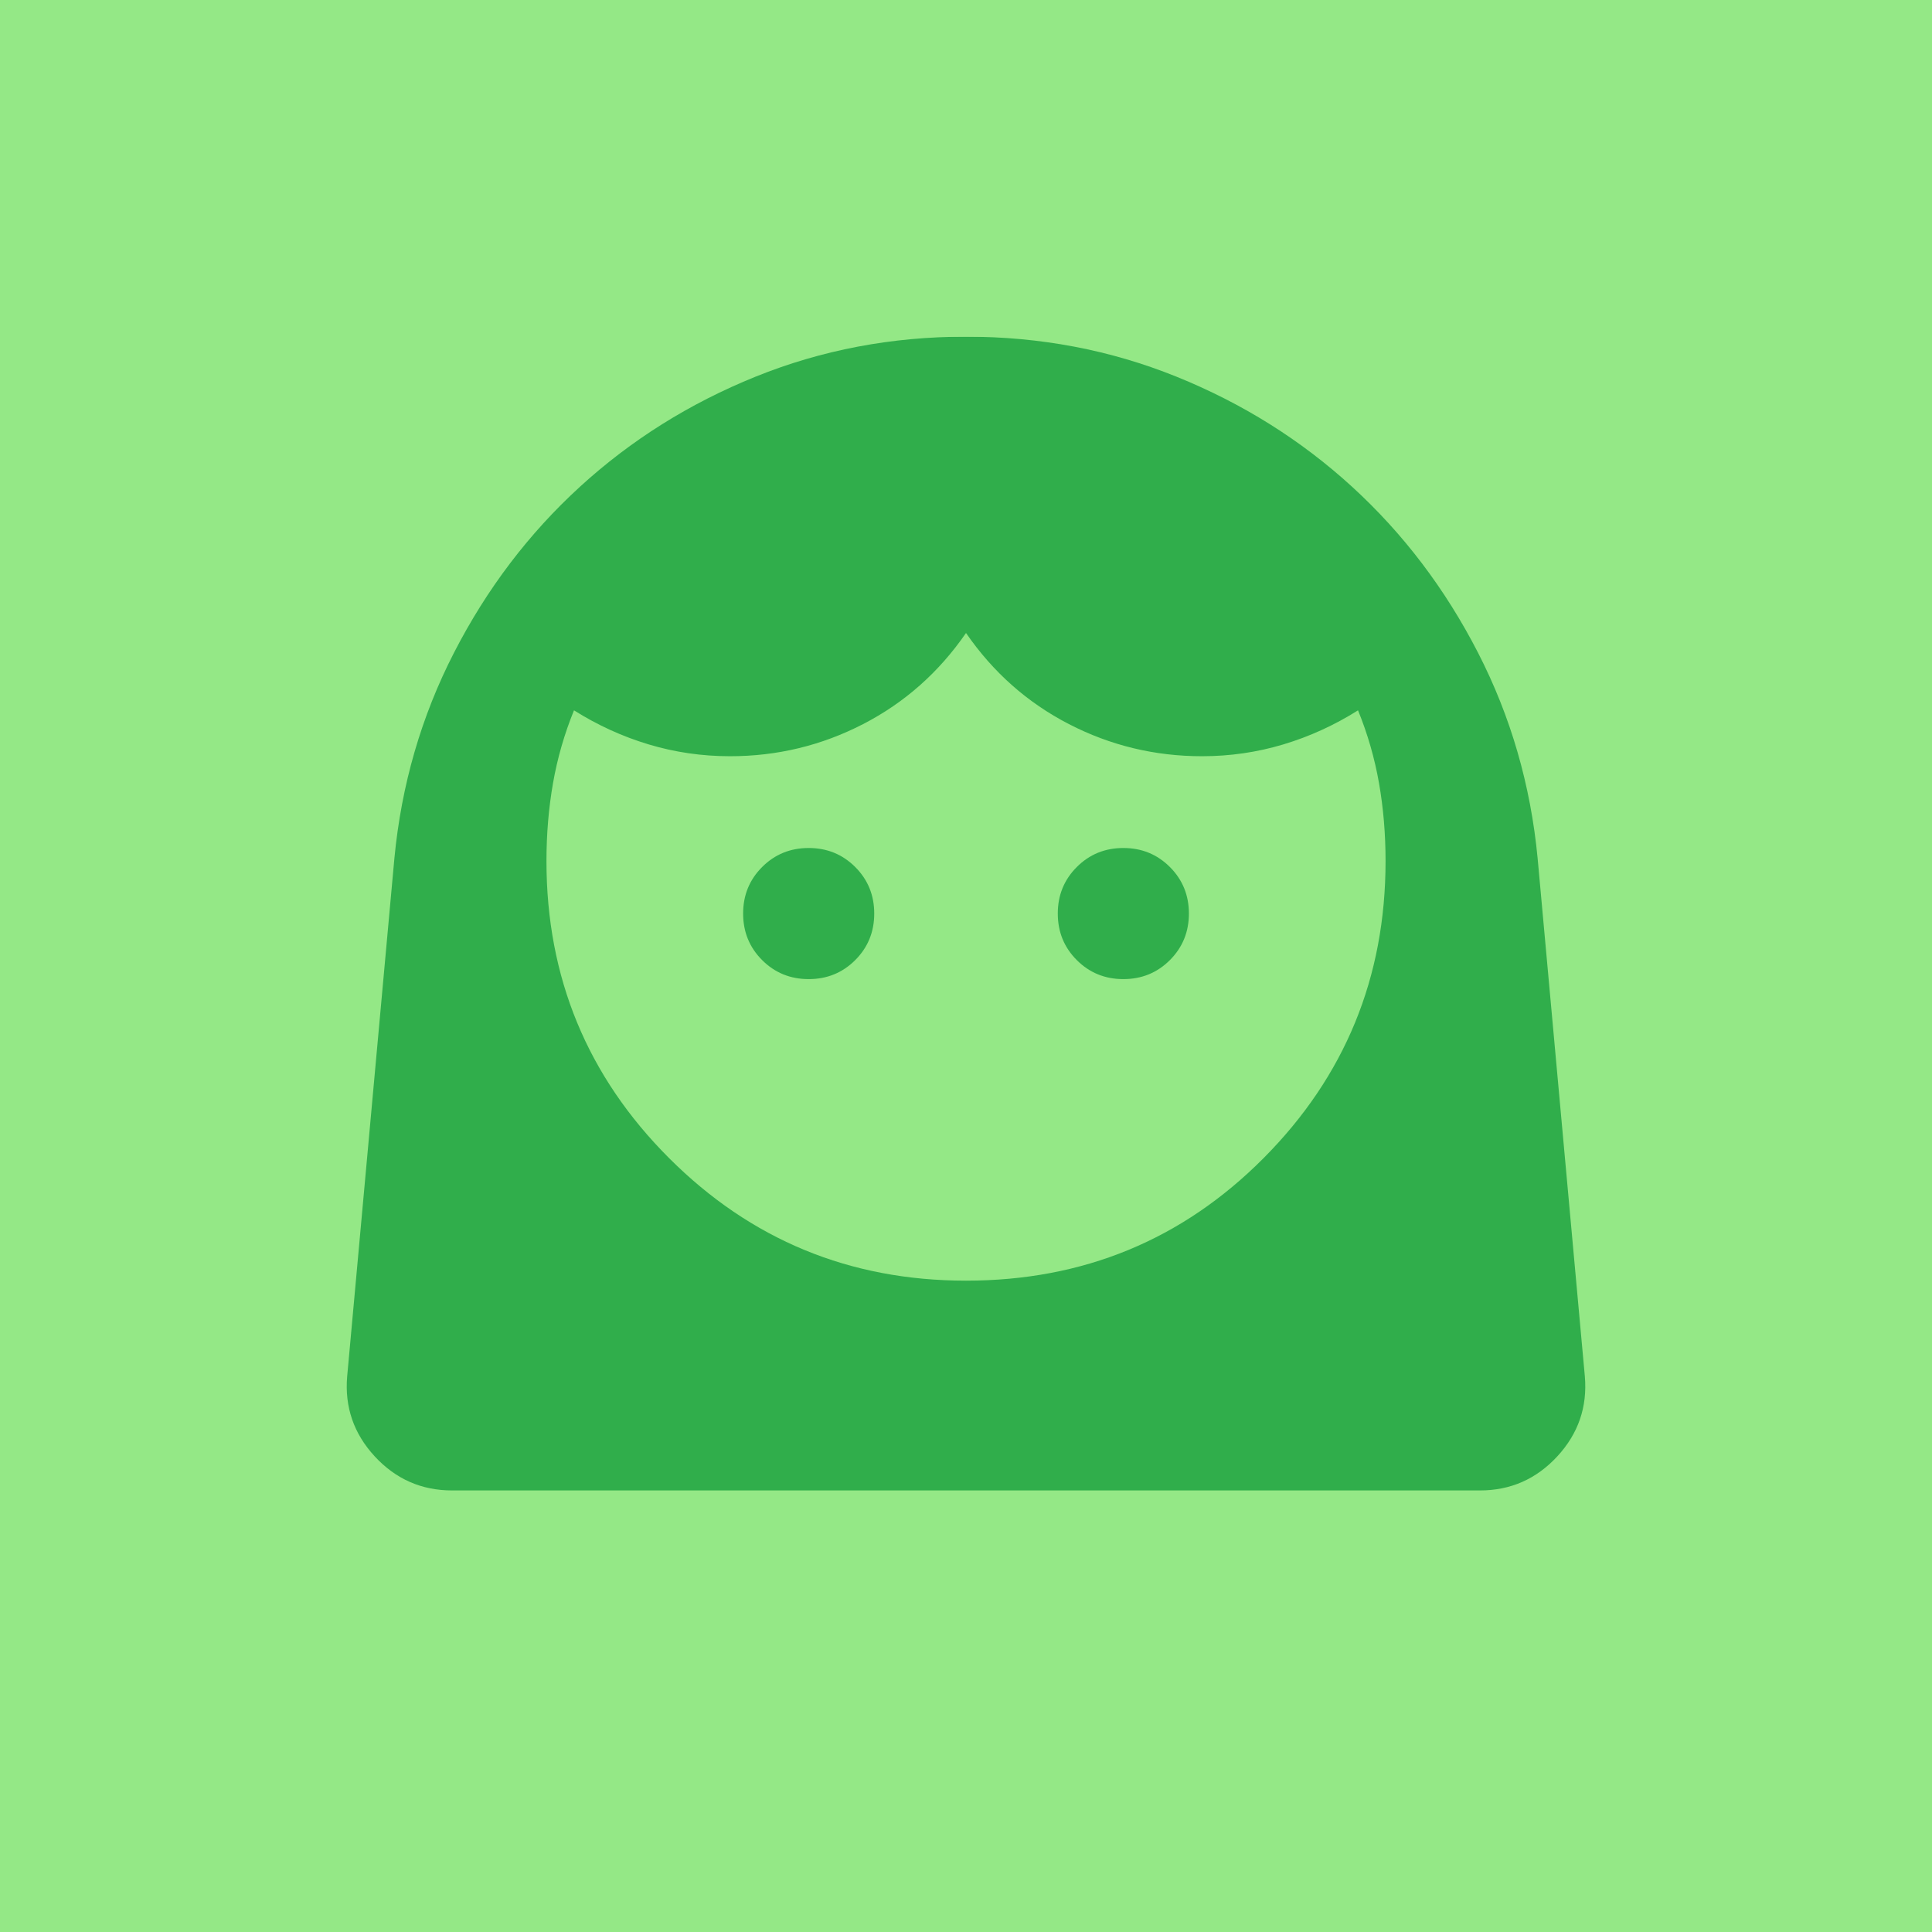
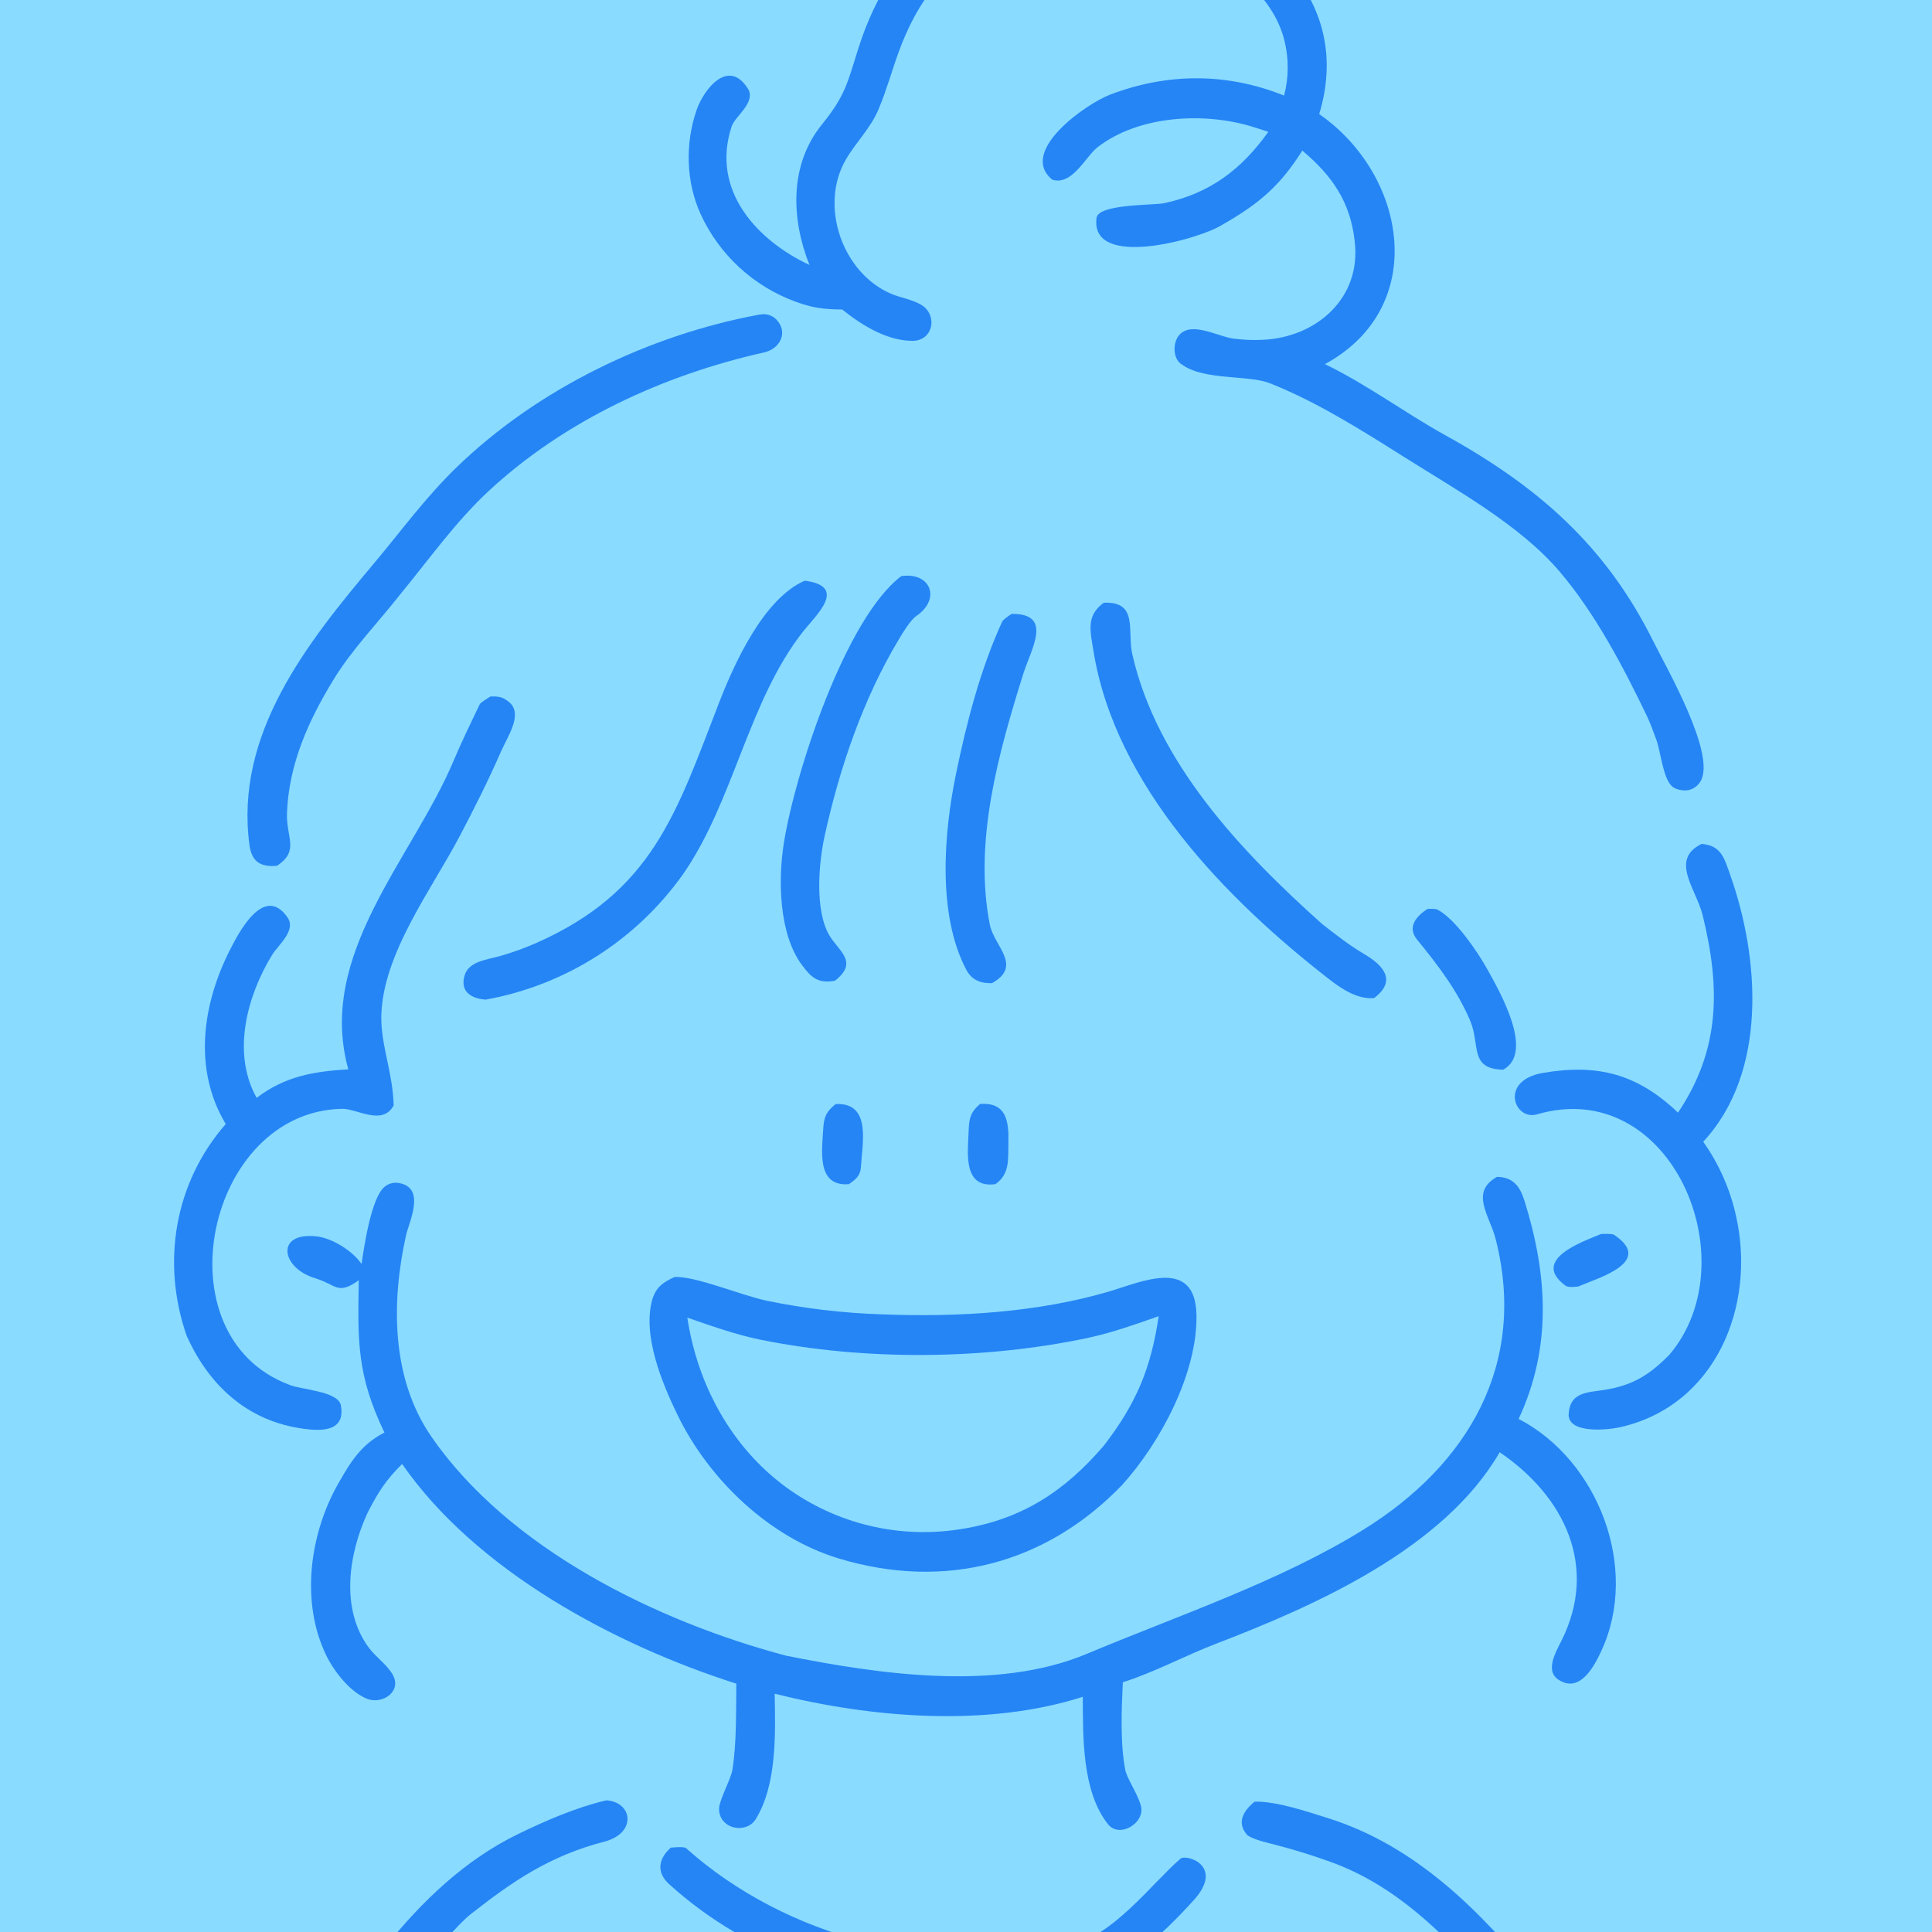
<svg xmlns="http://www.w3.org/2000/svg" width="746" height="746" viewBox="0 0 746 746" fill="none">
-   <rect width="746" height="746" fill="#94E886" />
-   <mask id="mask0_689_387" style="mask-type:alpha" maskUnits="userSpaceOnUse" x="130" y="130" width="486" height="486">
-     <rect x="130" y="130" width="486" height="486" fill="#D9D9D9" />
-   </mask>
-   <g mask="url(#mask0_689_387)">
-     <path d="M373.004 494.5C418.229 494.5 456.536 478.722 487.923 447.166C519.311 415.609 535.004 377.388 535.004 332.5C535.004 322.038 534.161 311.997 532.473 302.378C530.786 292.759 528.086 283.394 524.373 274.281C515.261 280.019 505.642 284.406 495.517 287.444C485.392 290.481 474.929 292 464.129 292C445.904 292 428.776 287.866 412.745 279.597C396.714 271.328 383.467 259.6 373.004 244.413C362.542 259.6 349.295 271.328 333.264 279.597C317.233 287.866 300.105 292 281.88 292C271.08 292 260.617 290.481 250.492 287.444C240.367 284.406 230.748 280.019 221.636 274.281C217.923 283.394 215.223 292.759 213.536 302.378C211.848 311.997 211.004 322.038 211.004 332.5C211.004 377.388 226.783 415.609 258.339 447.166C289.895 478.722 328.117 494.5 373.004 494.5ZM330.226 370.722C335.12 365.828 337.567 359.837 337.567 352.75C337.567 345.663 335.12 339.672 330.226 334.778C325.333 329.884 319.342 327.438 312.254 327.438C305.167 327.438 299.176 329.884 294.283 334.778C289.389 339.672 286.942 345.663 286.942 352.75C286.942 359.837 289.389 365.828 294.283 370.722C299.176 375.616 305.167 378.062 312.254 378.062C319.342 378.062 325.333 375.616 330.226 370.722ZM451.726 370.722C456.62 365.828 459.067 359.837 459.067 352.75C459.067 345.663 456.62 339.672 451.726 334.778C446.833 329.884 440.842 327.438 433.754 327.438C426.667 327.438 420.676 329.884 415.783 334.778C410.889 339.672 408.442 345.663 408.442 352.75C408.442 359.837 410.889 365.828 415.783 370.722C420.676 375.616 426.667 378.062 433.754 378.062C440.842 378.062 446.833 375.616 451.726 370.722ZM174.554 575.5C162.742 575.5 152.786 571.113 144.686 562.338C136.586 553.563 133.042 543.269 134.054 531.456L152.279 331.487C154.979 303.137 162.658 276.644 175.314 252.006C187.97 227.369 204.17 206.022 223.914 187.966C243.658 169.909 266.27 155.734 291.751 145.441C317.233 135.147 344.317 130 373.004 130C401.692 130 428.776 135.147 454.258 145.441C479.739 155.734 502.351 169.909 522.095 187.966C541.839 206.022 558.039 227.369 570.695 252.006C583.351 276.644 591.03 303.137 593.73 331.487L611.954 531.456C612.967 543.269 609.423 553.563 601.323 562.338C593.223 571.113 583.267 575.5 571.454 575.5H174.554Z" fill="#30AE4B" />
+   <g clip-path="url(#clip0_689_387)">
+     <rect width="1254" height="1254" transform="translate(-254 -254)" fill="#89DBFF" />
+     <path d="M260.437 493.103C268.454 492.65 285.695 499.998 295.842 502.202C310.527 505.245 325.446 507.021 340.434 507.505C369.449 508.656 400.738 506.874 428.665 498.559C440.905 494.916 461.698 485.309 461.992 507.946C462.286 530.43 448.044 557.034 433.294 573.377C403.964 603.851 364.875 614.144 323.951 601.794C297.09 593.693 273.791 571.362 261.651 546.429C255.753 534.312 247.892 515.569 251.902 501.645C253.501 496.759 256.08 495.142 260.437 493.103ZM447.401 508.221C438.908 511.21 429.203 514.651 420.325 516.543C379.986 525.127 333.652 525.469 293.238 517.216C284.279 515.385 273.868 511.724 265.395 508.766C269.277 534.52 282.293 558.669 303.472 574.221C323.043 588.525 347.553 594.348 371.469 590.362C394.7 586.627 411.238 575.703 426.27 558.142C438.792 541.867 444.431 528.323 447.401 508.221Z" fill="#2585F5" />
+     <path d="M416.988 -45.558C430.226 -45.865 442.386 -44.856 454.908 -40.257C491.756 -26.724 521.955 2.372 509.385 44.052C543.313 67.604 551.989 118.628 511.607 140.595C527.889 148.513 542.786 159.601 557.922 167.972C593.736 187.785 619.967 210.546 638.403 247.659C643.541 258.002 662.896 291.546 656.558 301.793C655.548 303.451 653.907 304.631 652.015 305.064C650.215 305.465 647.245 304.944 645.849 303.832C642.108 300.852 641.324 290.358 639.506 285.489C638.171 281.915 637.558 280.015 636.009 276.666C626.855 257.575 615.889 236.681 602.057 220.515C586.737 202.605 561.896 188.927 542.094 176.412C525.88 166.165 508.019 154.928 490.262 147.959C481.911 144.684 465.17 146.987 456.482 140.836C452.796 138.773 452.716 132.321 455.361 129.332C460.174 123.889 470.369 130.079 476.498 130.78C480.778 131.269 483.497 131.403 487.691 131.207C508.332 130.243 525.739 115.088 523.088 93.159C521.417 77.899 514.332 67.806 502.864 58.146C494.561 71.237 486.907 78.285 471.765 86.904C462.733 92.52 420.833 104.1 423.399 84.166C424.097 78.763 444.664 79.311 449.403 78.49C467.16 74.678 479.314 65.506 489.742 50.904C487.501 50.152 485.248 49.432 482.982 48.745C464.527 43.249 439.643 44.638 423.876 56.786C419.125 60.449 414.086 71.774 406.322 69.381C393.041 58.543 419.229 40.124 428.714 36.519C450.977 28.055 473.853 28.083 495.816 36.902C497.659 29.937 497.702 22.62 495.951 15.633C492.173 0.677 480.233 -9.56 467.515 -17.268C445.895 -30.369 421.727 -33.221 397.364 -27.164C370.888 -20.583 356.176 -4.997 346.988 20.131C344.369 27.297 342.344 34.749 339.399 41.783C336.412 49.287 330.489 54.869 326.537 61.732C316.274 79.554 325.281 105.38 344.023 113.407C347.82 115.034 351.915 115.516 355.601 117.638C361.966 121.304 360.668 131.018 352.948 131.598C342.871 131.865 332.844 125.65 325.188 119.502C318.222 119.467 313.72 118.914 307.06 116.438C290.872 110.492 277.722 98.336 270.524 82.663C264.961 70.409 264.407 55.677 269.004 42.394C271.738 34.495 281.516 21.83 289.117 34.803C291.387 40.038 283.807 44.876 282.499 48.85C274.353 73.59 292.396 92.874 312.573 102.318C305.563 84.786 304.625 63.807 317.361 48.071C326.511 36.765 327.2 32.01 331.503 18.482C344.916 -23.684 373.949 -42.618 416.988 -45.558Z" fill="#2585F5" />
+     <path d="M578.03 454.424C584.264 454.522 586.878 458.025 588.672 463.762C597.624 492.393 599.241 520.339 586.388 547.887C617.151 563.868 633.162 605.541 618.326 637.461C615.571 643.394 610.201 653.595 602.259 648.868C596.185 645.512 600.735 637.938 603.025 633.334C617.046 605.162 604.458 578.018 579.071 560.751C557.5 598.047 507.707 620.047 469.506 634.705C457.547 639.291 445.748 645.733 433.557 649.566C433.055 660.067 432.461 673.623 434.641 684.094C436.19 688.625 439.472 692.966 440.611 697.595C441.982 704.085 432.192 709.835 427.875 704.434C417.649 691.662 418.207 670.194 418.09 655.193C380.985 667.053 336.517 663.343 299.118 653.987C299.415 669.178 300.061 689.243 291.716 702.561C289.211 706.559 282.993 706.92 279.665 703.54C278.197 702.059 277.473 699.995 277.695 697.92C278.057 694.356 282.257 686.91 282.83 683.243C284.455 672.84 284.188 660.685 284.313 650.105C237.367 635.128 183.848 606.521 155.268 565.276C148.816 571.699 146.148 576.01 141.989 584C134.657 599.73 131.286 621.149 142.378 636.175C144.958 639.671 149.001 642.42 151.391 646.21C155.592 652.878 147.88 658.261 141.807 655.989C135.25 653.423 129.008 645.433 125.974 639.187C115.952 618.553 119.568 592.217 130.677 572.734C135.544 564.192 139.556 557.72 148.437 553.146C137.852 530.993 138.096 518.202 138.539 494.322C130.353 500.286 129.853 496.006 121.728 493.575C108.404 489.601 106.223 475.53 122.375 477.423C128.269 478.114 136.126 482.952 139.607 488.064C140.615 481.139 143.356 462.568 148.458 458.288C149.934 457.039 151.876 456.488 153.788 456.763C164.72 458.435 157.932 471.716 156.728 477.196C151.143 502.576 150.925 532.089 166.565 554.732C196.505 598.089 253.541 626.035 303.552 639.316C339.557 646.486 384.91 653.191 419.713 638.575C455.006 623.757 494.016 610.721 526.297 590.748C567.113 565.484 589.756 526.486 577.516 478.421C575.189 469.297 567.419 460.407 578.03 454.424Z" fill="#2585F5" />
+     <path d="M189.333 268.939C192.422 268.882 193.877 268.96 196.422 270.968C202.215 275.54 196.052 284.232 193.468 290.146C188.663 301.145 183.122 312.186 177.491 322.88C166.628 343.507 147.751 368.328 147.238 392.263C146.997 403.48 151.687 414.061 151.997 426.834C147.658 434.879 137.901 428.034 132.025 428.144C79.728 429.197 61.321 515.655 111.58 534.661C115.745 536.571 130.108 537.061 131.57 542.382C133.39 551.444 126.431 552.601 119.677 551.964C96.917 549.815 81.144 535.995 72.052 515.722C62.246 487.446 67.371 456.677 87.167 434.016C74.47 412.928 78.1 387.493 89.069 366.246C91.936 360.693 101.885 341.005 111.032 354.272C114.489 359.284 107.458 364.795 104.993 368.836C95.499 384.407 89.603 406.003 98.674 423.123L99.1 423.913C110.045 415.58 121.03 413.718 134.495 412.898C122.162 368.555 159.224 331.572 175.18 293.69C178.231 286.448 181.839 279.015 185.237 271.937C185.527 271.334 188.609 269.398 189.333 268.939Z" fill="#2585F5" />
+     <path d="M657.03 325.865C664.629 326.472 665.767 331.305 668.076 337.814C679.477 369.969 682.612 413.982 657.661 440.856C663.784 449.508 668.1 459.298 670.36 469.652C678.142 504.358 662.424 542.835 625.459 551.113C620.843 552.148 605.909 553.685 605.682 546.368C605.976 538.935 610.636 537.826 617.016 537.03C629.145 535.524 635.991 531.82 644.527 523.186C675.466 486.987 645.304 415.108 593.448 430.287C584.741 432.835 578.741 417.172 595.824 414.269C617.065 410.669 632.287 414.735 647.931 429.62C664.316 405.195 664.292 381.309 657.434 353.36C654.954 343.259 644.594 331.966 657.03 325.865Z" fill="#2585F5" />
+     <path d="M292.942 121.526C293.572 121.435 293.977 121.357 294.582 121.325C296.528 121.239 298.418 121.989 299.775 123.385C304.427 128.18 301.335 134.667 295.06 136.072C256.146 144.787 217.95 162.394 188.563 189.713C175.972 201.418 165.607 216.044 154.7 229.297C146.133 240.263 135.845 250.75 128.639 262.659C119 278.442 111.571 295.074 110.821 313.78C110.429 323.566 115.795 328.372 106.974 334.302C100.647 334.854 97.201 332.809 96.321 326.266C90.552 283.371 118.532 248.322 144.339 217.607C155.019 204.896 164.203 192.163 176.345 180.404C207.557 150.174 250.419 129.42 292.942 121.526Z" fill="#2585F5" />
+     <path d="M259.035 713.423C260.105 713.325 264.146 712.952 264.888 713.619C303.471 748.135 361.66 763.161 412.151 751.68C429.908 747.639 444.548 727.463 455.79 717.709C458.012 715.781 472.94 720.342 460.988 733.666C433.753 763.681 413.455 772.945 371.971 771.017C330.763 769.1 289.239 755.599 258.329 727.482C253.342 722.945 254.242 717.63 259.035 713.423Z" fill="#2585F5" />
+     <path d="M310.733 224.226C327.516 226.371 315.11 237.528 310.291 243.602C288.965 270.482 283.337 309.408 263.734 337.559C245.647 363.044 218.294 380.427 187.541 385.981C182.312 385.613 177.478 383.127 179.391 376.649C181.031 371.096 188.22 370.569 193.112 369.149C197.73 367.832 202.254 366.216 206.655 364.293C251.884 344.473 261.134 314.051 277.571 271.54C283.531 256.125 294.893 231.108 310.733 224.226Z" fill="#2585F5" />
+     <path d="M426.216 232.73C439.68 232.174 435.167 243.628 437.219 252.651C446.746 294.56 479.413 329 510.567 356.837C515.655 360.803 521.19 365.138 526.75 368.396C533.987 372.639 539.584 378.566 530.589 385.381C524.576 385.956 518.49 382.191 513.695 378.474C473.492 347.326 430.655 303.499 422.223 251.42C420.95 243.563 419.321 237.678 426.216 232.73Z" fill="#2585F5" />
+     <path d="M348.032 222.45C359.444 220.8 363.399 231.365 353.827 237.836C351.603 239.34 348.559 244.368 347.134 246.746C333.2 269.995 324.229 296.4 318.414 322.776C316.137 333.214 314.529 351.46 320.216 361.127C323.918 367.422 331.66 371.39 322.41 378.688C316.017 379.852 313.391 377.654 309.653 372.62C300.636 360.478 300.41 339.416 302.727 325.156C307.125 298.083 326.482 238.674 348.032 222.45Z" fill="#2585F5" />
+     <path d="M484.458 695.66C492.895 695.495 504.737 699.506 512.783 702.04C546.613 712.688 571.509 737.75 593.362 764.563C598.108 770.386 601.041 775.499 593.644 780.862C582.831 781.469 580.792 773.16 574.197 765.659C557.181 746.298 538.769 728.002 513.983 719.007C507.04 716.485 500.09 714.317 492.938 712.456C489.938 711.654 484.378 710.478 481.715 708.702C477.178 703.773 480.264 699.059 484.458 695.66Z" fill="#2585F5" />
+     <path d="M390.61 237.051C406.873 236.818 398.043 250.844 395.178 259.982C385.577 290.615 375.853 324.933 382.215 357.113C383.844 365.352 395.025 372.908 383.023 379.637C378.694 379.717 375.253 378.517 373.092 374.408C361.911 353.167 364.409 321.856 369.093 299.063C373.184 279.167 378.547 258.394 386.967 240.033C387.377 239.184 389.771 237.597 390.61 237.051Z" fill="#2585F5" />
+     <path d="M234.104 695.164C244.257 695.77 246.028 707.808 233.376 711.102C212.345 716.582 198.233 726.177 181.83 739.054C171.587 747.1 146.556 781.628 139.563 784.028C118.712 782.779 143.733 758.042 148.44 752.151C162.706 734.284 179.522 718.101 200.292 708.059C210.962 702.904 222.573 697.87 234.104 695.164Z" fill="#2585F5" />
+     <path d="M551.223 350.933C552.172 350.906 553.96 350.863 554.848 351.141C561.712 354.463 570.634 367.685 574.148 374.004C578.979 382.674 592.701 406.395 580.406 413.045C567.205 412.714 571.662 403.536 567.682 394.131C562.778 382.558 555.142 372.522 547.225 362.885C543.129 357.901 546.962 353.742 551.223 350.933Z" fill="#2585F5" />
+     <path d="M378.443 426.27C388.596 425.566 389.594 432.816 389.373 441.431C389.214 447.744 389.967 453.243 384.383 457.223C371.537 459.004 373.753 444.78 374.041 436.374C374.2 431.628 374.88 429.289 378.443 426.27Z" fill="#2585F5" />
+     <path d="M322.711 426.307C336.558 425.652 332.958 441.382 332.417 450.689C332.226 453.984 330.308 455.508 327.78 457.241C315.15 458.276 317.407 444.119 317.89 435.651C318.149 431.108 319.229 429.044 322.711 426.307Z" fill="#2585F5" />
+     <path d="M618.21 476.479C619.134 476.418 622.551 476.339 623.206 476.773C639.163 487.427 616.287 493.655 609.521 496.722C608.333 496.906 605.511 497.194 604.537 496.477C590.583 486.246 611.897 479.18 618.21 476.479Z" fill="#2585F5" />
  </g>
+   <defs>
+     <clipPath id="clip0_689_387">
+       <rect width="746" height="746" fill="white" />
+     </clipPath>
+   </defs>
</svg>
